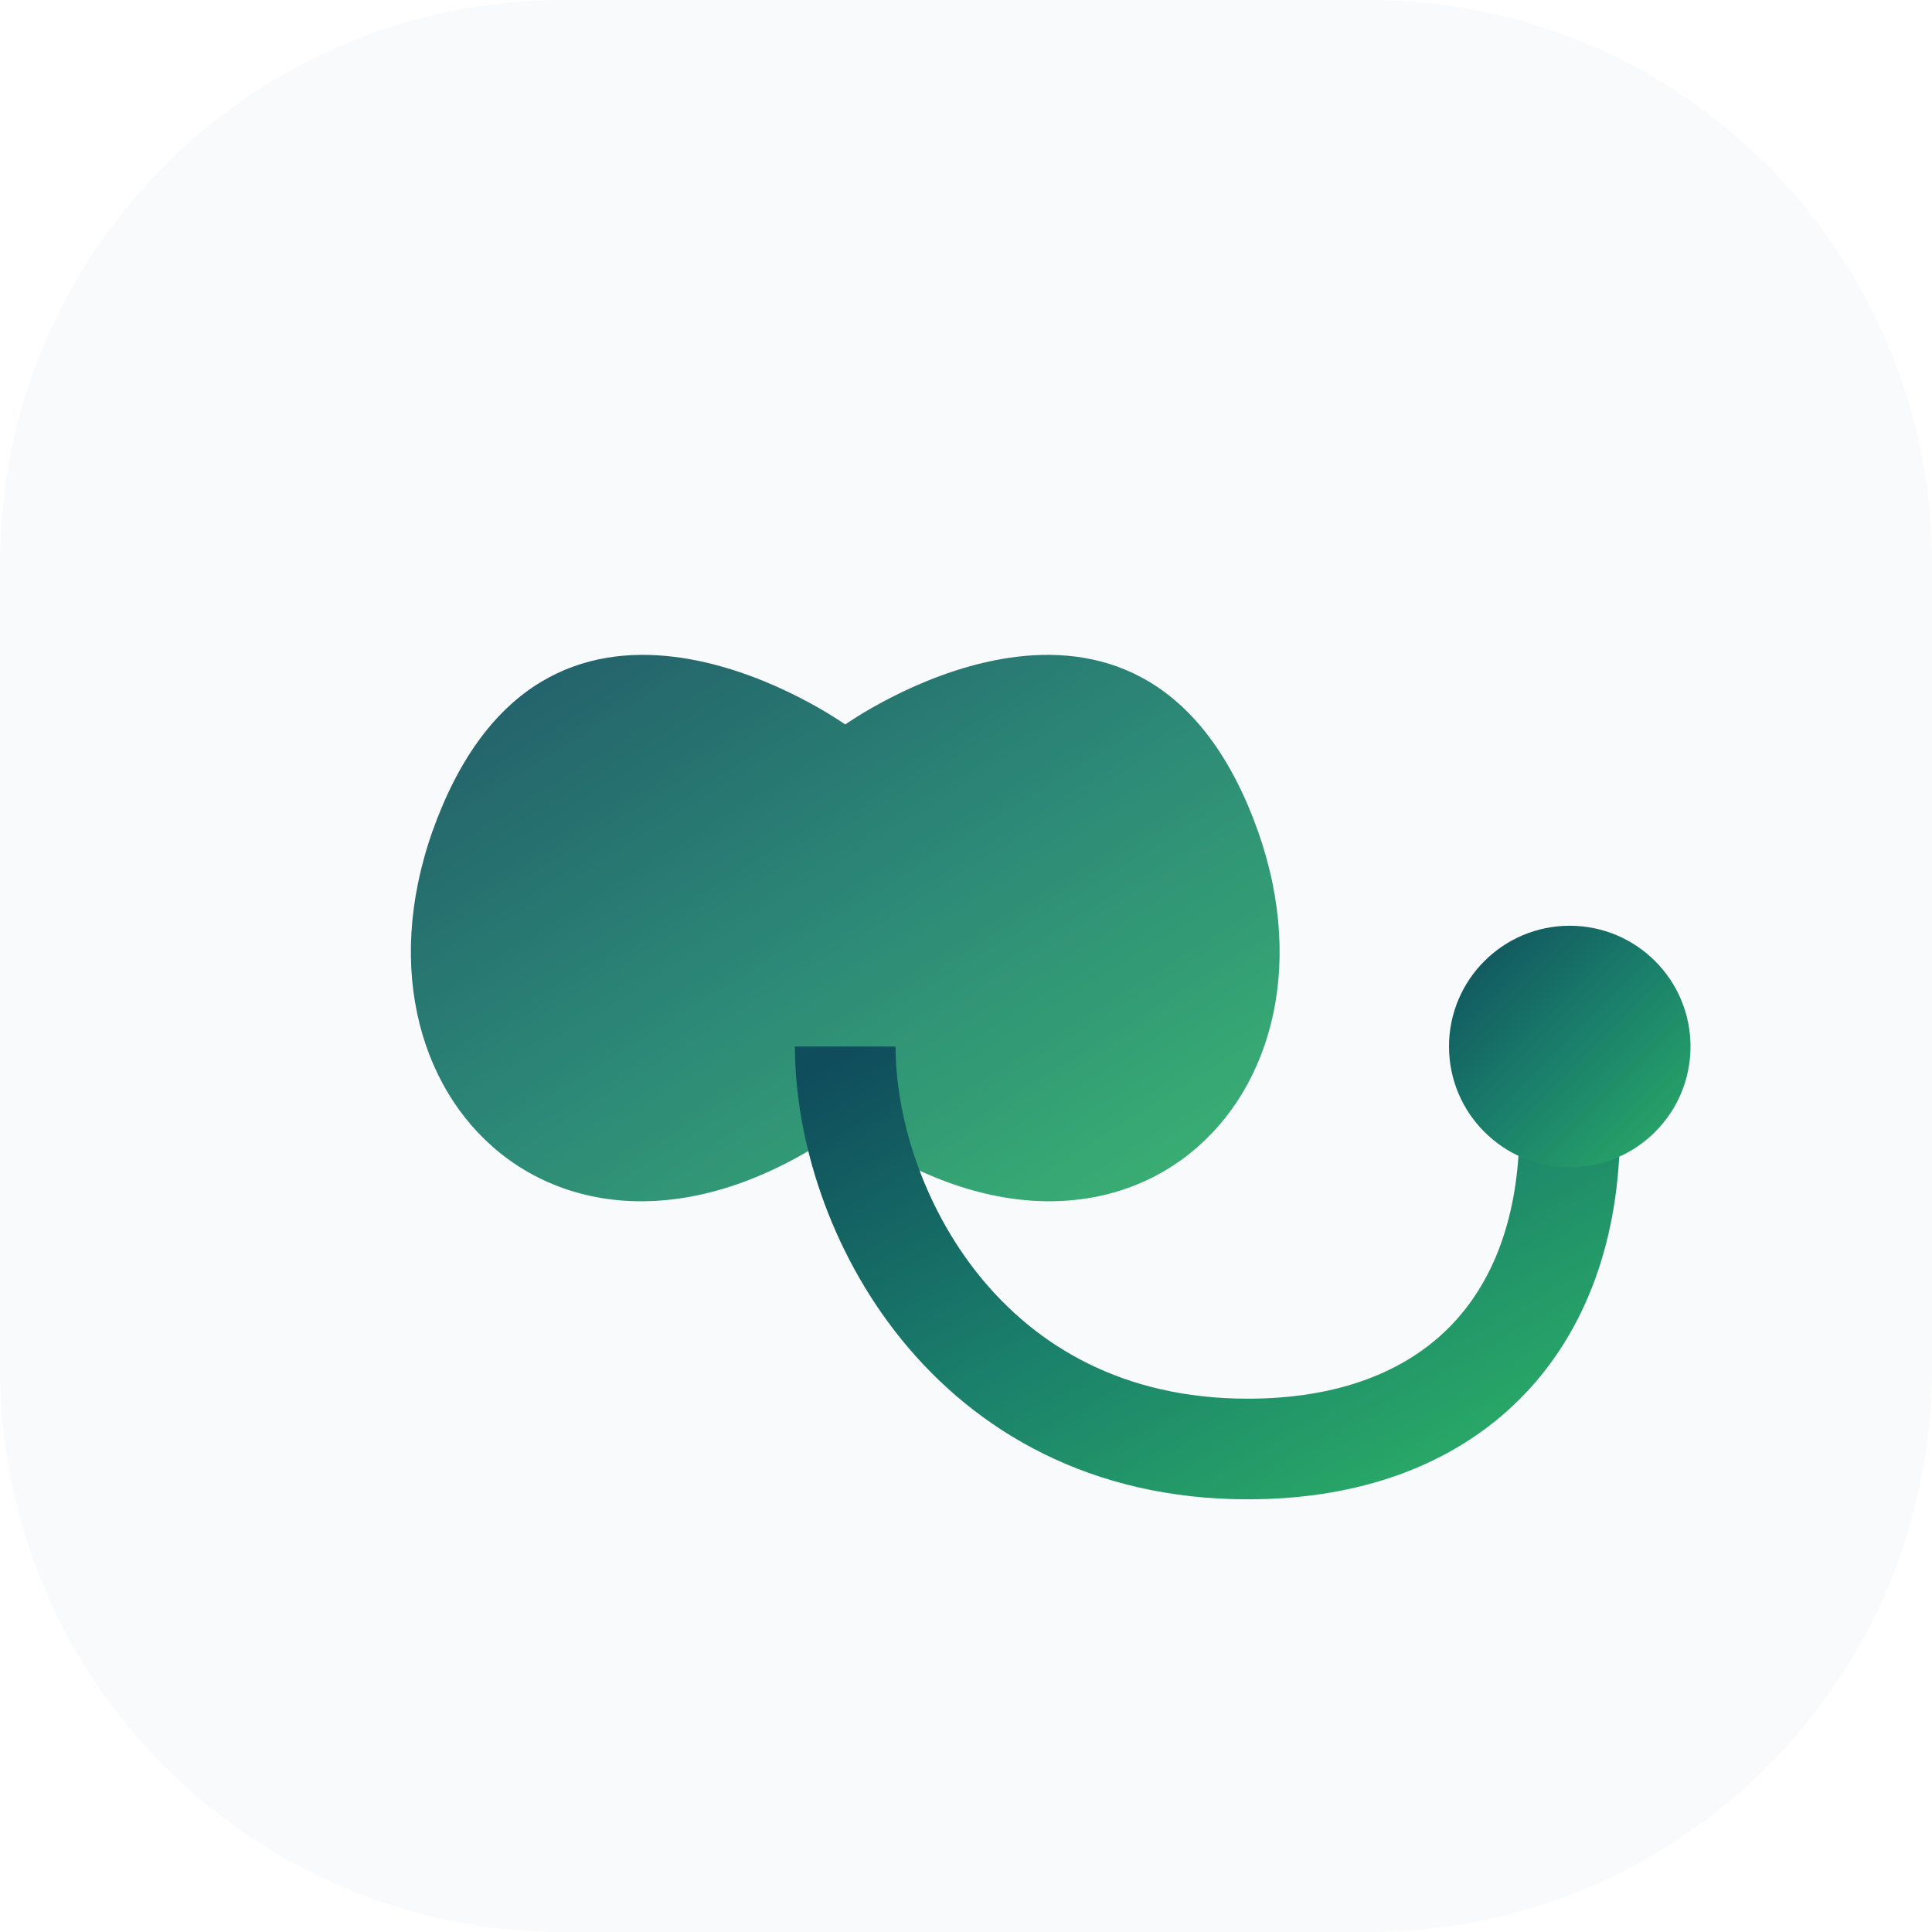
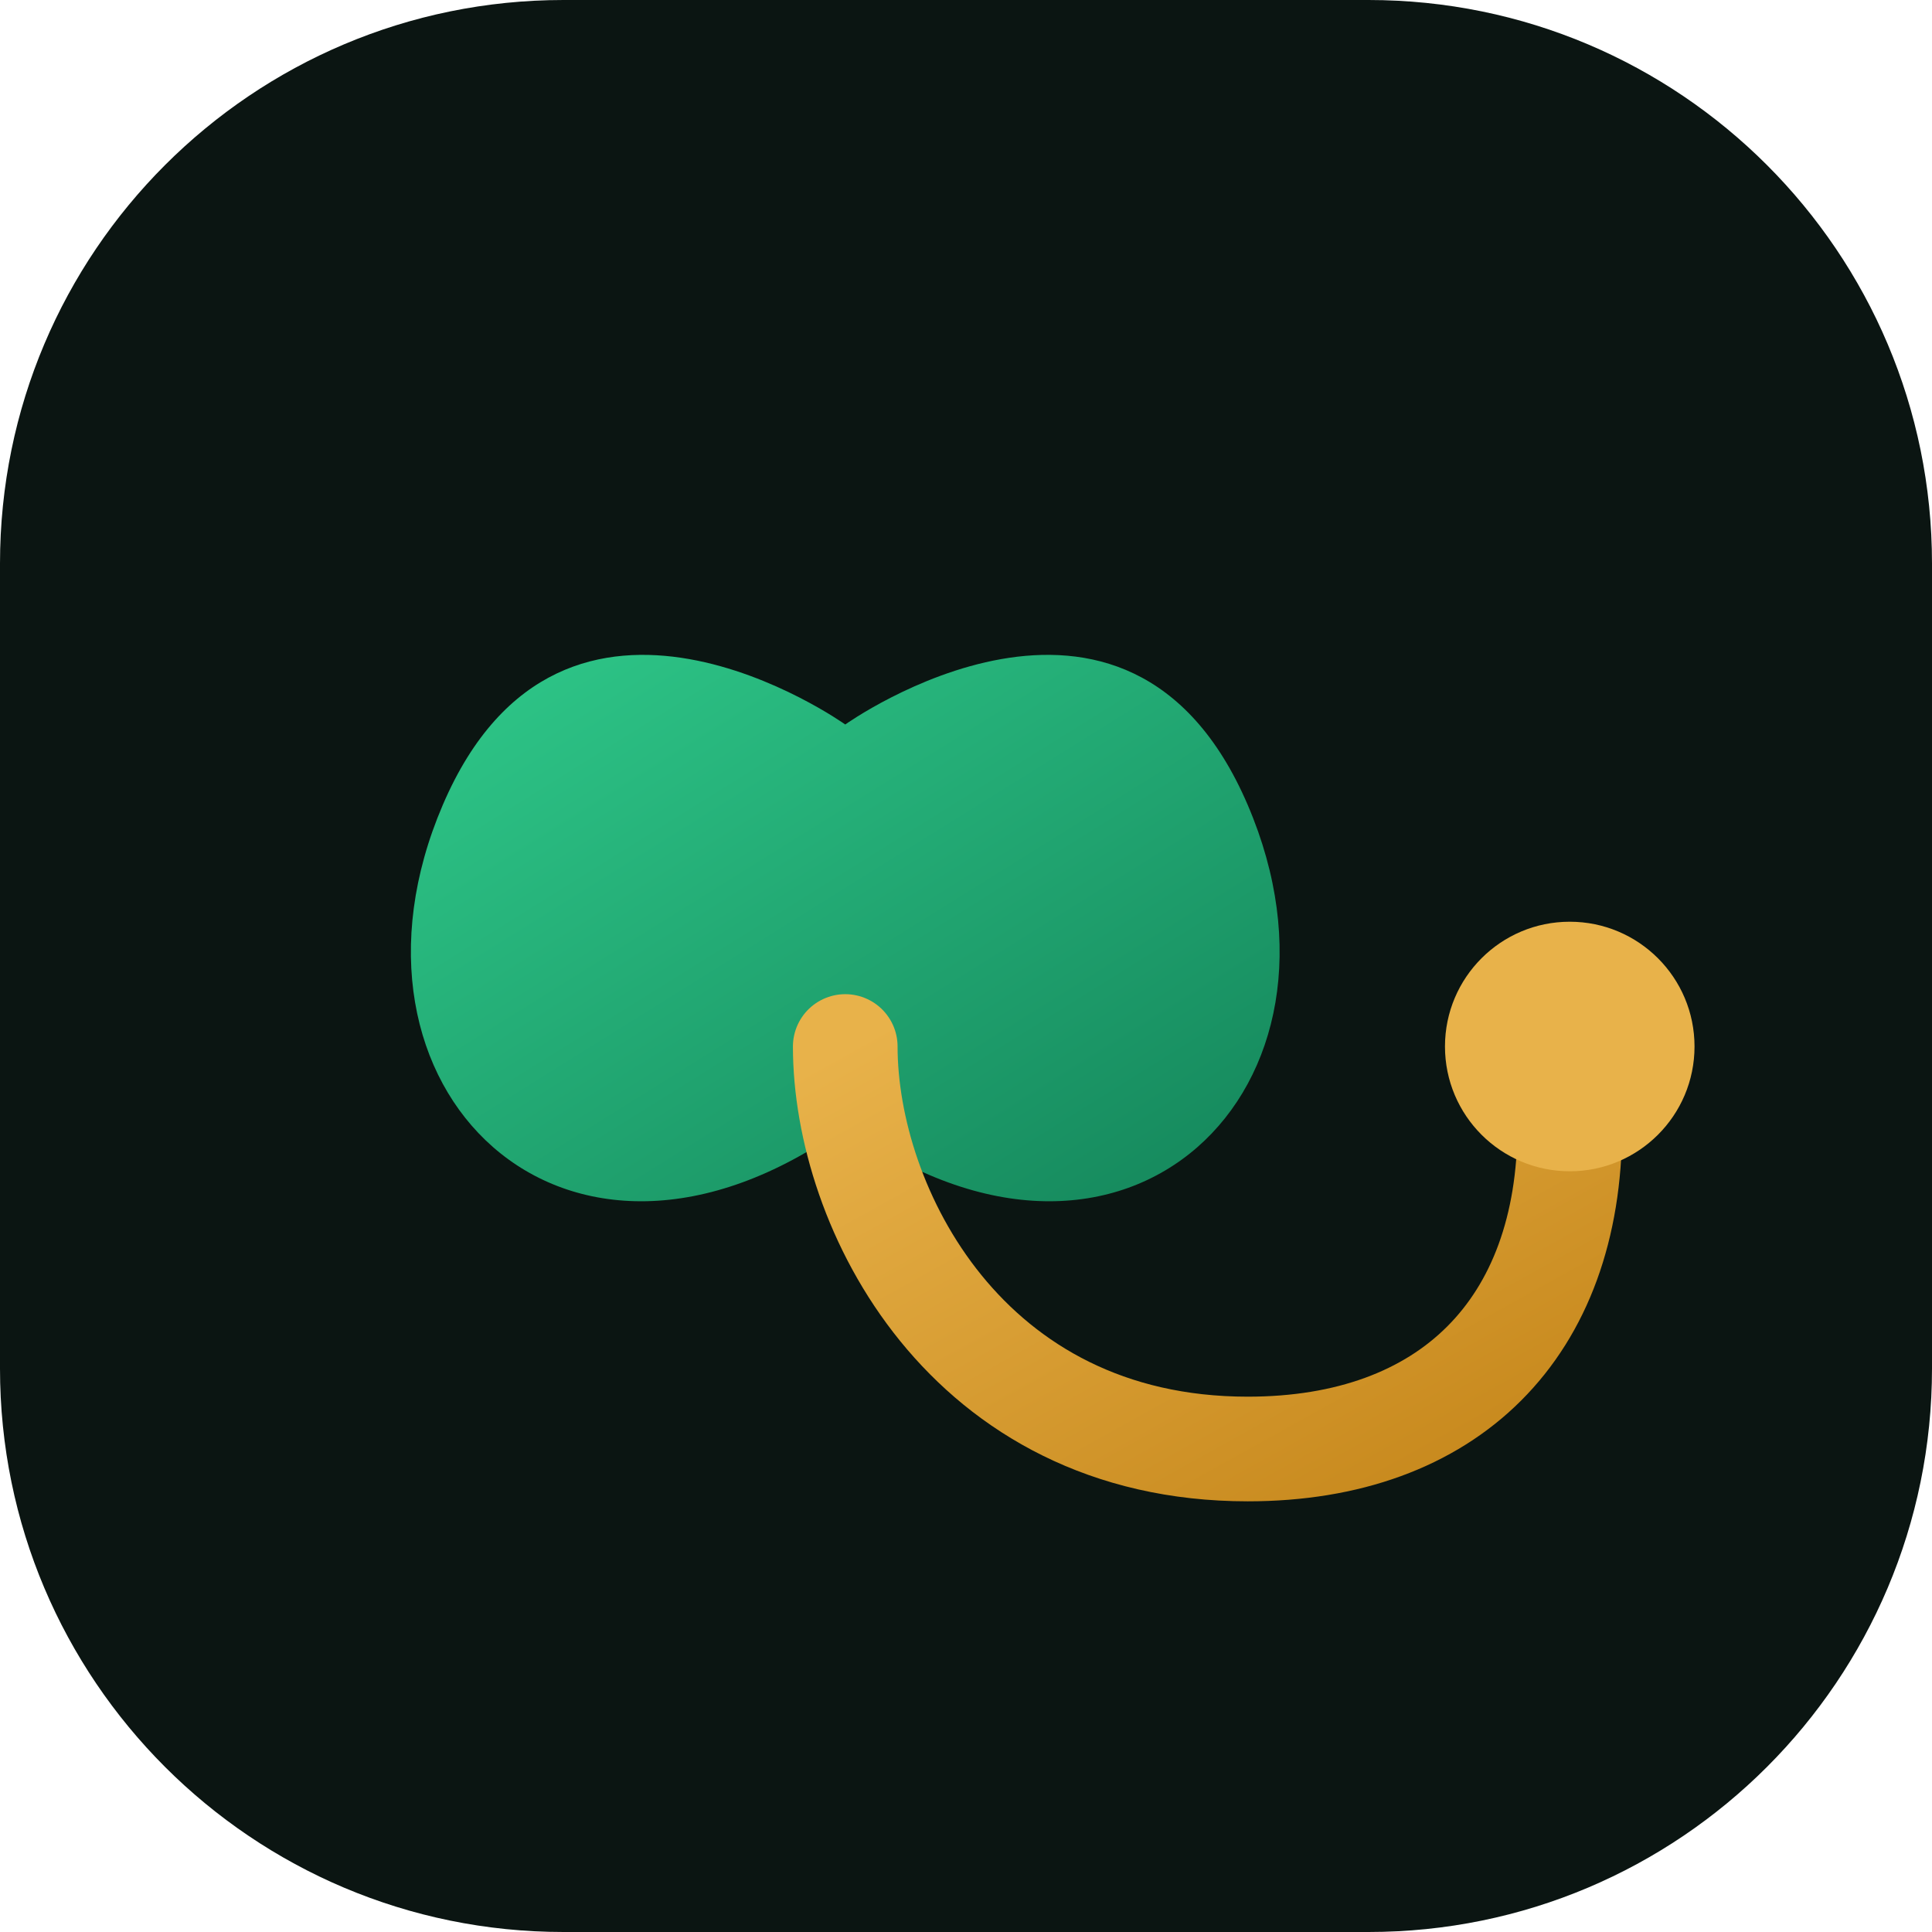
- <svg xmlns="http://www.w3.org/2000/svg" viewBox="0 0 48 48" role="img" aria-label="Kash AI favicon">
+ <svg xmlns="http://www.w3.org/2000/svg" viewBox="0 0 48 48" role="img" aria-label="Kash AI">
  <defs>
-     <linearGradient id="favGradient" x1="0%" y1="0%" x2="100%" y2="100%">
-       <stop offset="0%" stop-color="#0F4C5C" />
-       <stop offset="50%" stop-color="#1A7F6B" />
-       <stop offset="100%" stop-color="#2BAE66" />
+     <linearGradient id="favLeaf" x1="0%" y1="0%" x2="100%" y2="100%">
+       <stop offset="0%" stop-color="#2FC98A" />
+       <stop offset="100%" stop-color="#14855A" />
+     </linearGradient>
+     <linearGradient id="favPulse" x1="0%" y1="0%" x2="100%" y2="100%">
+       <stop offset="0%" stop-color="#E8B24A" />
+       <stop offset="100%" stop-color="#C6871B" />
    </linearGradient>
  </defs>
-   <rect width="48" height="48" rx="14" fill="#F9FAFB" />
+   <rect width="48" height="48" rx="14" fill="#0B1512" />
  <g transform="translate(6, 8)">
-     <path d="M15,10 C15,10 8,5 5,12 C2,19 8,25 15,20 C22,25 28,19 25,12 C22,5 15,10 15,10Z" fill="url(#favGradient)" opacity="0.92" />
-     <path d="M15,18 C15,22 18,28 25,28 C30,28 33,25 33,20" stroke="url(#favGradient)" stroke-width="2.5" fill="none" />
-     <circle cx="33" cy="18" r="3" fill="url(#favGradient)" />
+     <path d="M15,10 C15,10 8,5 5,12 C2,19 8,25 15,20 C22,25 28,19 25,12 C22,5 15,10 15,10Z" fill="url(#favLeaf)" />
+     <path d="M15,18 C15,22 18,28 25,28 C30,28 33,25 33,20" stroke="url(#favPulse)" stroke-width="2.6" fill="none" stroke-linecap="round" />
+     <circle cx="33" cy="18" r="3.1" fill="#E8B24A" />
  </g>
</svg>
